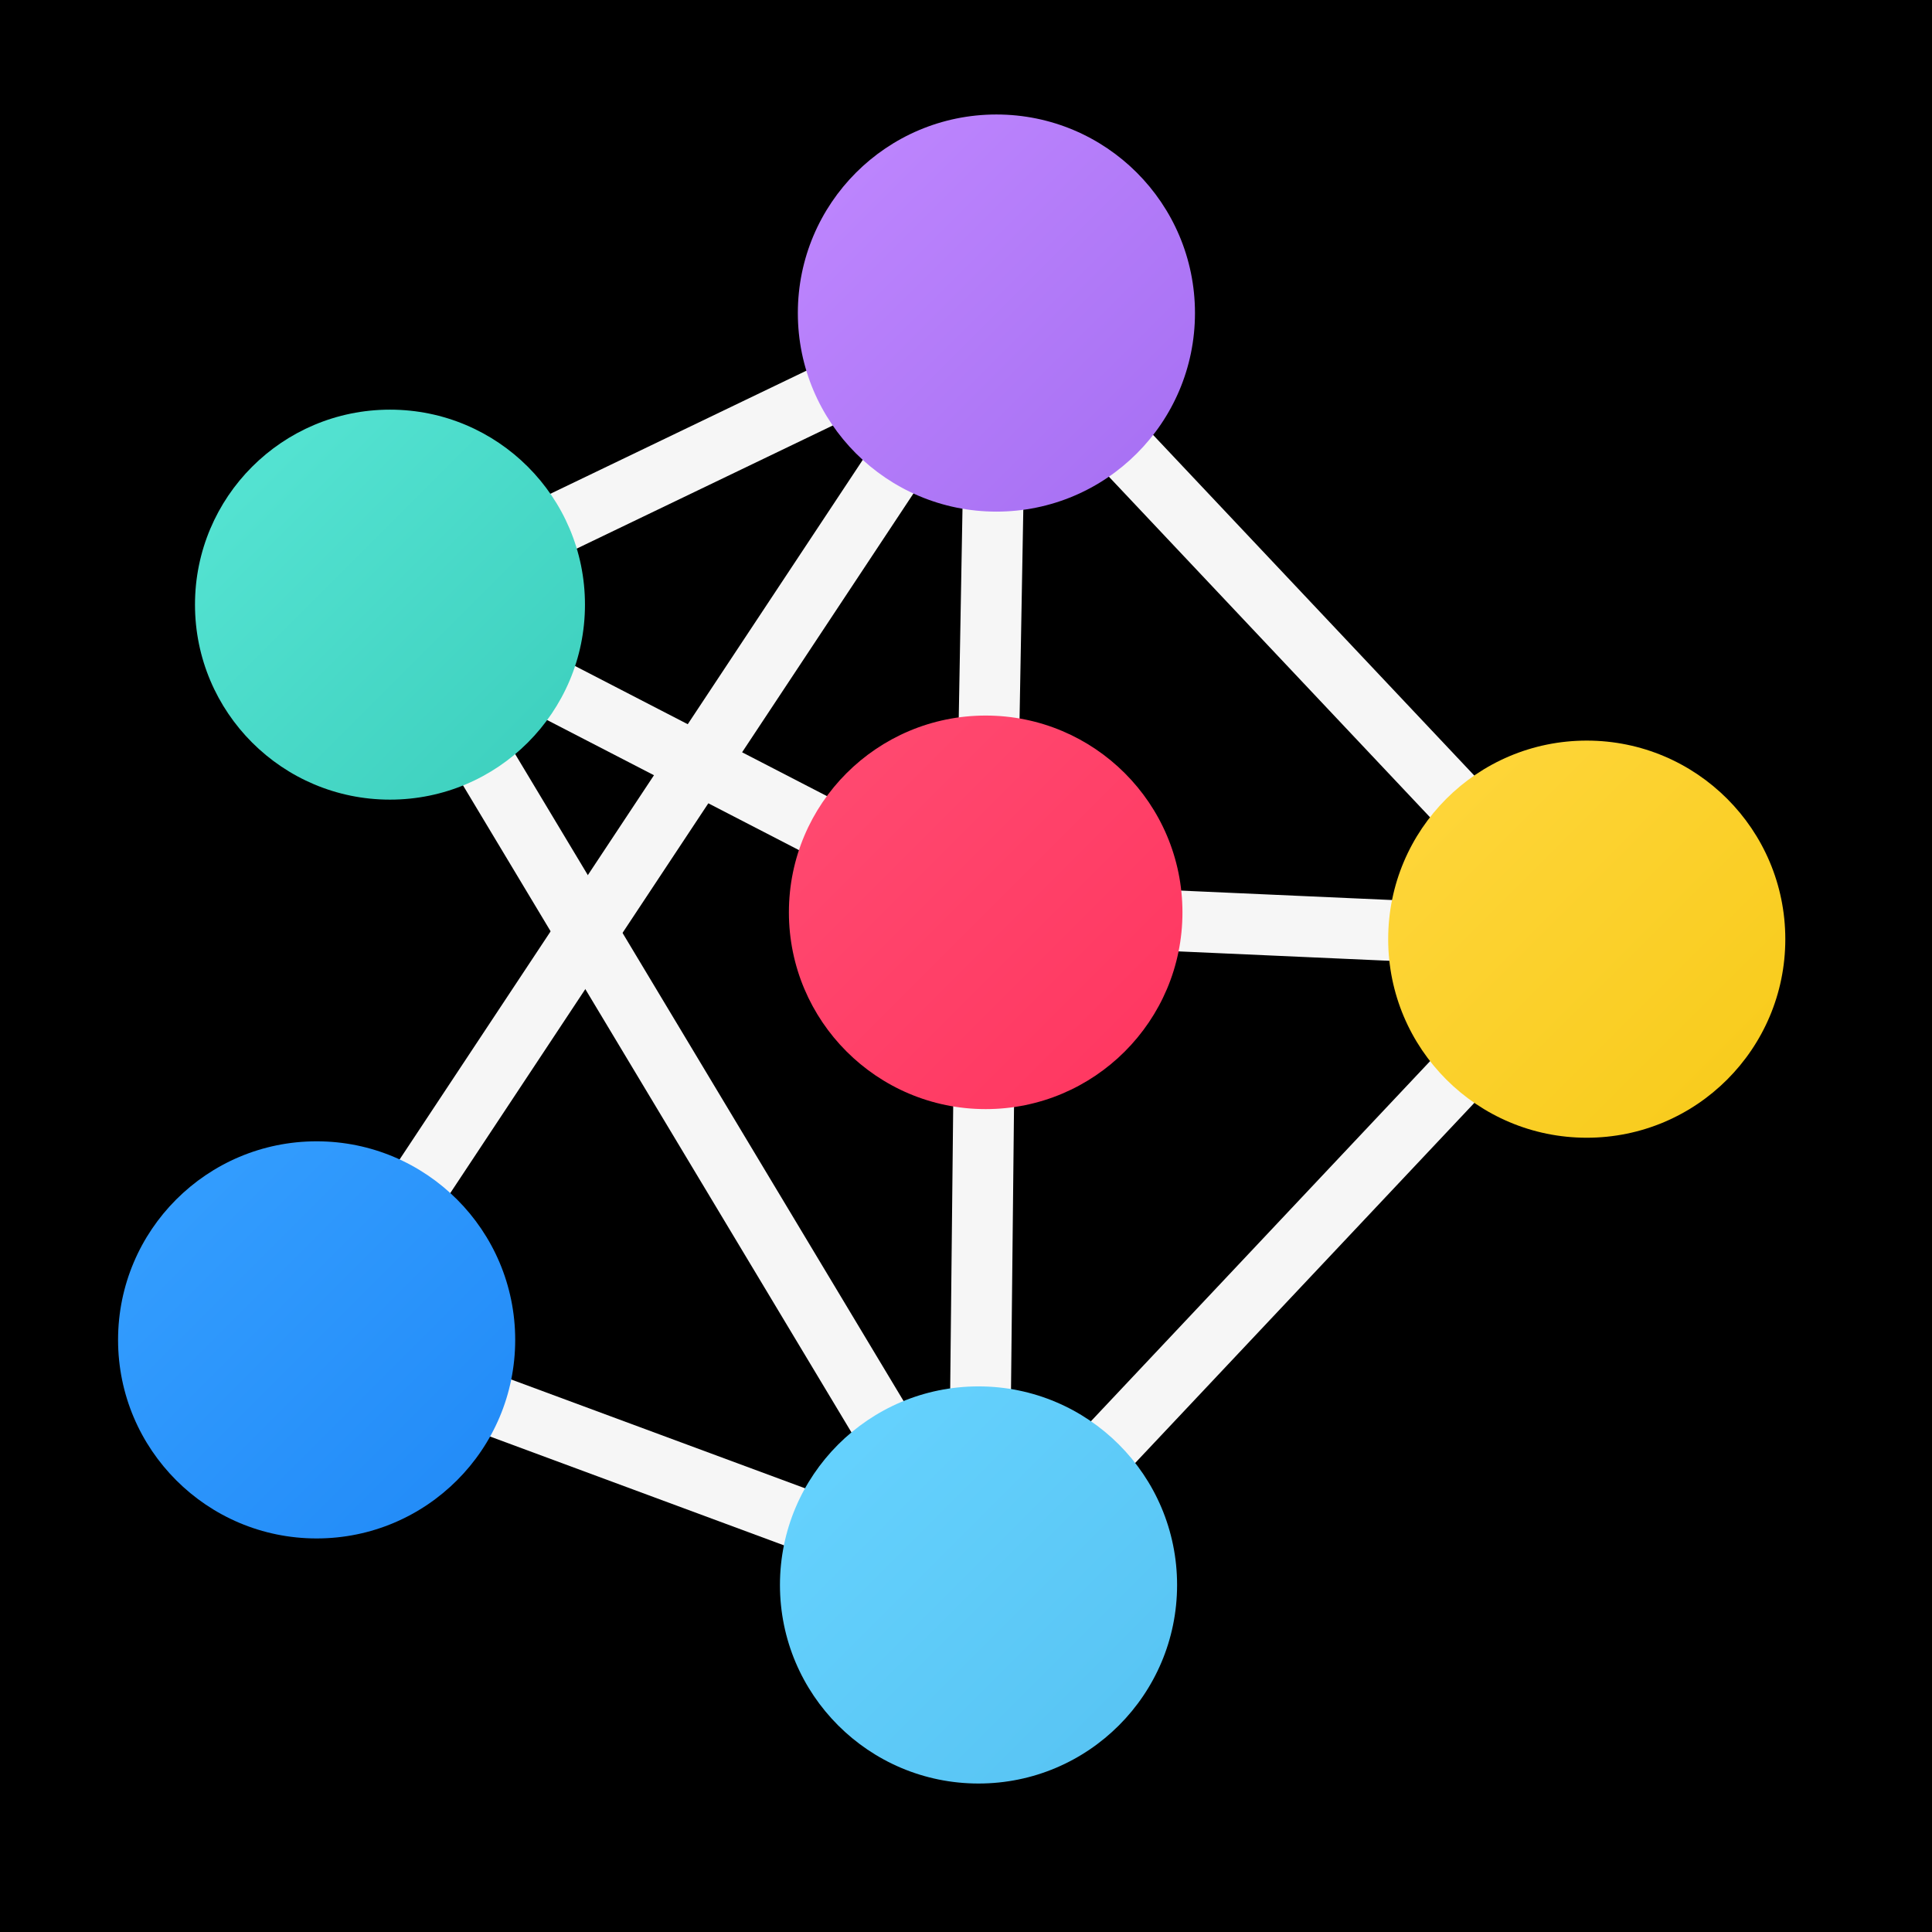
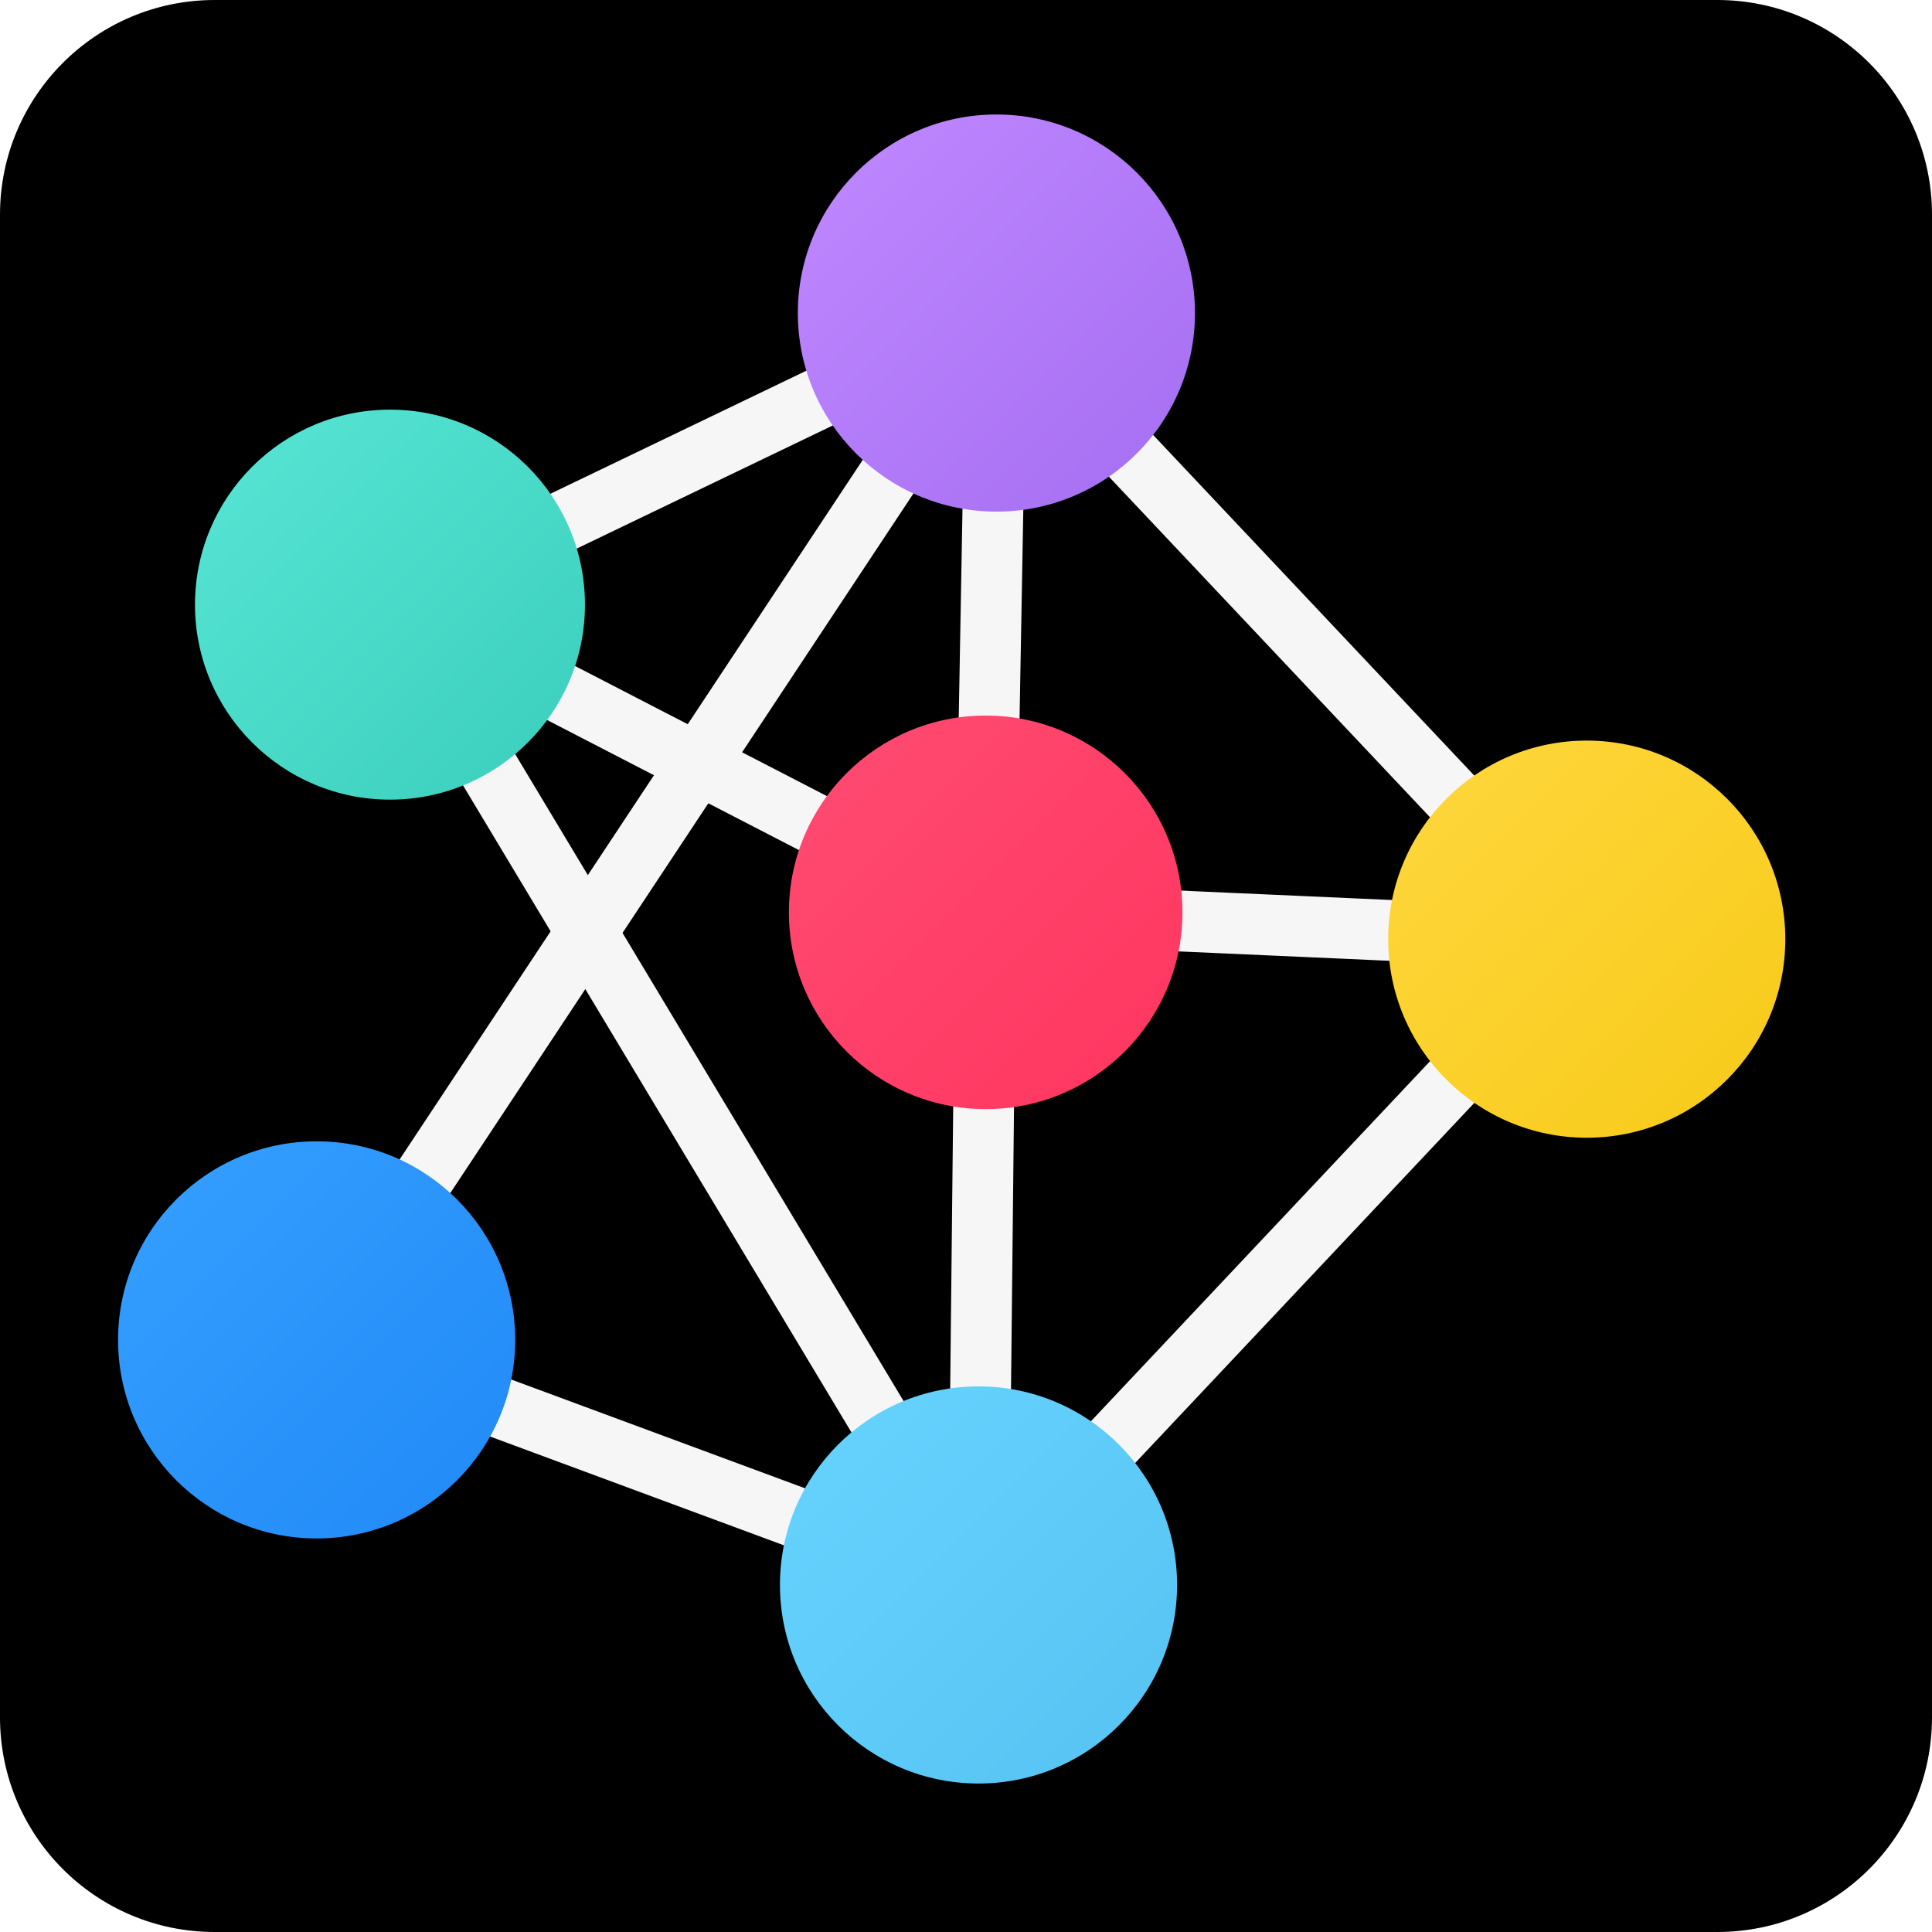
<svg xmlns="http://www.w3.org/2000/svg" viewBox="0 0 1080 1080" role="img" aria-label="알고리줌 로고">
  <defs>
+     <clipPath id="rounded-square">
+       <rect x="0" y="0" width="1080" height="1080" rx="120" ry="120" />
+     </clipPath>
    <linearGradient id="mint" x1="0" y1="0" x2="1" y2="1">
      <stop offset="0" stop-color="#58e6d5" />
      <stop offset="1" stop-color="#3bcebc" />
    </linearGradient>
    <linearGradient id="purple" x1="0" y1="0" x2="1" y2="1">
      <stop offset="0" stop-color="#c088ff" />
      <stop offset="1" stop-color="#a56ef2" />
    </linearGradient>
    <linearGradient id="red" x1="0" y1="0" x2="1" y2="1">
      <stop offset="0" stop-color="#ff4c72" />
      <stop offset="1" stop-color="#ff355f" />
    </linearGradient>
    <linearGradient id="yellow" x1="0" y1="0" x2="1" y2="1">
      <stop offset="0" stop-color="#ffd73e" />
      <stop offset="1" stop-color="#f7ca18" />
    </linearGradient>
    <linearGradient id="blue" x1="0" y1="0" x2="1" y2="1">
      <stop offset="0" stop-color="#36a0ff" />
      <stop offset="1" stop-color="#2089f7" />
    </linearGradient>
    <linearGradient id="sky" x1="0" y1="0" x2="1" y2="1">
      <stop offset="0" stop-color="#67d4ff" />
      <stop offset="1" stop-color="#56c2f2" />
    </linearGradient>
  </defs>
-   <rect width="1080" height="1080" fill="#000" />
-   <g fill="none" stroke="#f6f6f6" stroke-width="34" stroke-linecap="round" stroke-linejoin="round">
-     <path d="M218 338 L557 175" />
-     <path d="M218 338 L551 510" />
-     <path d="M218 338 L547 886" />
-     <path d="M177 749 L557 175" />
-     <path d="M177 749 L547 886" />
-     <path d="M557 175 L551 510" />
-     <path d="M557 175 L887 525" />
-     <path d="M551 510 L887 525" />
-     <path d="M551 510 L547 886" />
-     <path d="M547 886 L887 525" />
+   <g clip-path="url(#rounded-square)">
+     <rect width="1080" height="1080" fill="#000" />
+     <g fill="none" stroke="#f6f6f6" stroke-width="34" stroke-linecap="round" stroke-linejoin="round">
+       <path d="M218 338 L557 175" />
+       <path d="M218 338 L551 510" />
+       <path d="M218 338 L547 886" />
+       <path d="M177 749 L557 175" />
+       <path d="M177 749 L547 886" />
+       <path d="M557 175 L551 510" />
+       <path d="M557 175 L887 525" />
+       <path d="M551 510 L887 525" />
+       <path d="M551 510 L547 886" />
+       <path d="M547 886 L887 525" />
+     </g>
+     <circle cx="218" cy="338" r="109" fill="url(#mint)" />
+     <circle cx="557" cy="175" r="111" fill="url(#purple)" />
+     <circle cx="551" cy="510" r="110" fill="url(#red)" />
+     <circle cx="887" cy="525" r="111" fill="url(#yellow)" />
+     <circle cx="177" cy="749" r="111" fill="url(#blue)" />
+     <circle cx="547" cy="886" r="111" fill="url(#sky)" />
  </g>
-   <circle cx="218" cy="338" r="109" fill="url(#mint)" />
-   <circle cx="557" cy="175" r="111" fill="url(#purple)" />
-   <circle cx="551" cy="510" r="110" fill="url(#red)" />
-   <circle cx="887" cy="525" r="111" fill="url(#yellow)" />
-   <circle cx="177" cy="749" r="111" fill="url(#blue)" />
-   <circle cx="547" cy="886" r="111" fill="url(#sky)" />
</svg>
